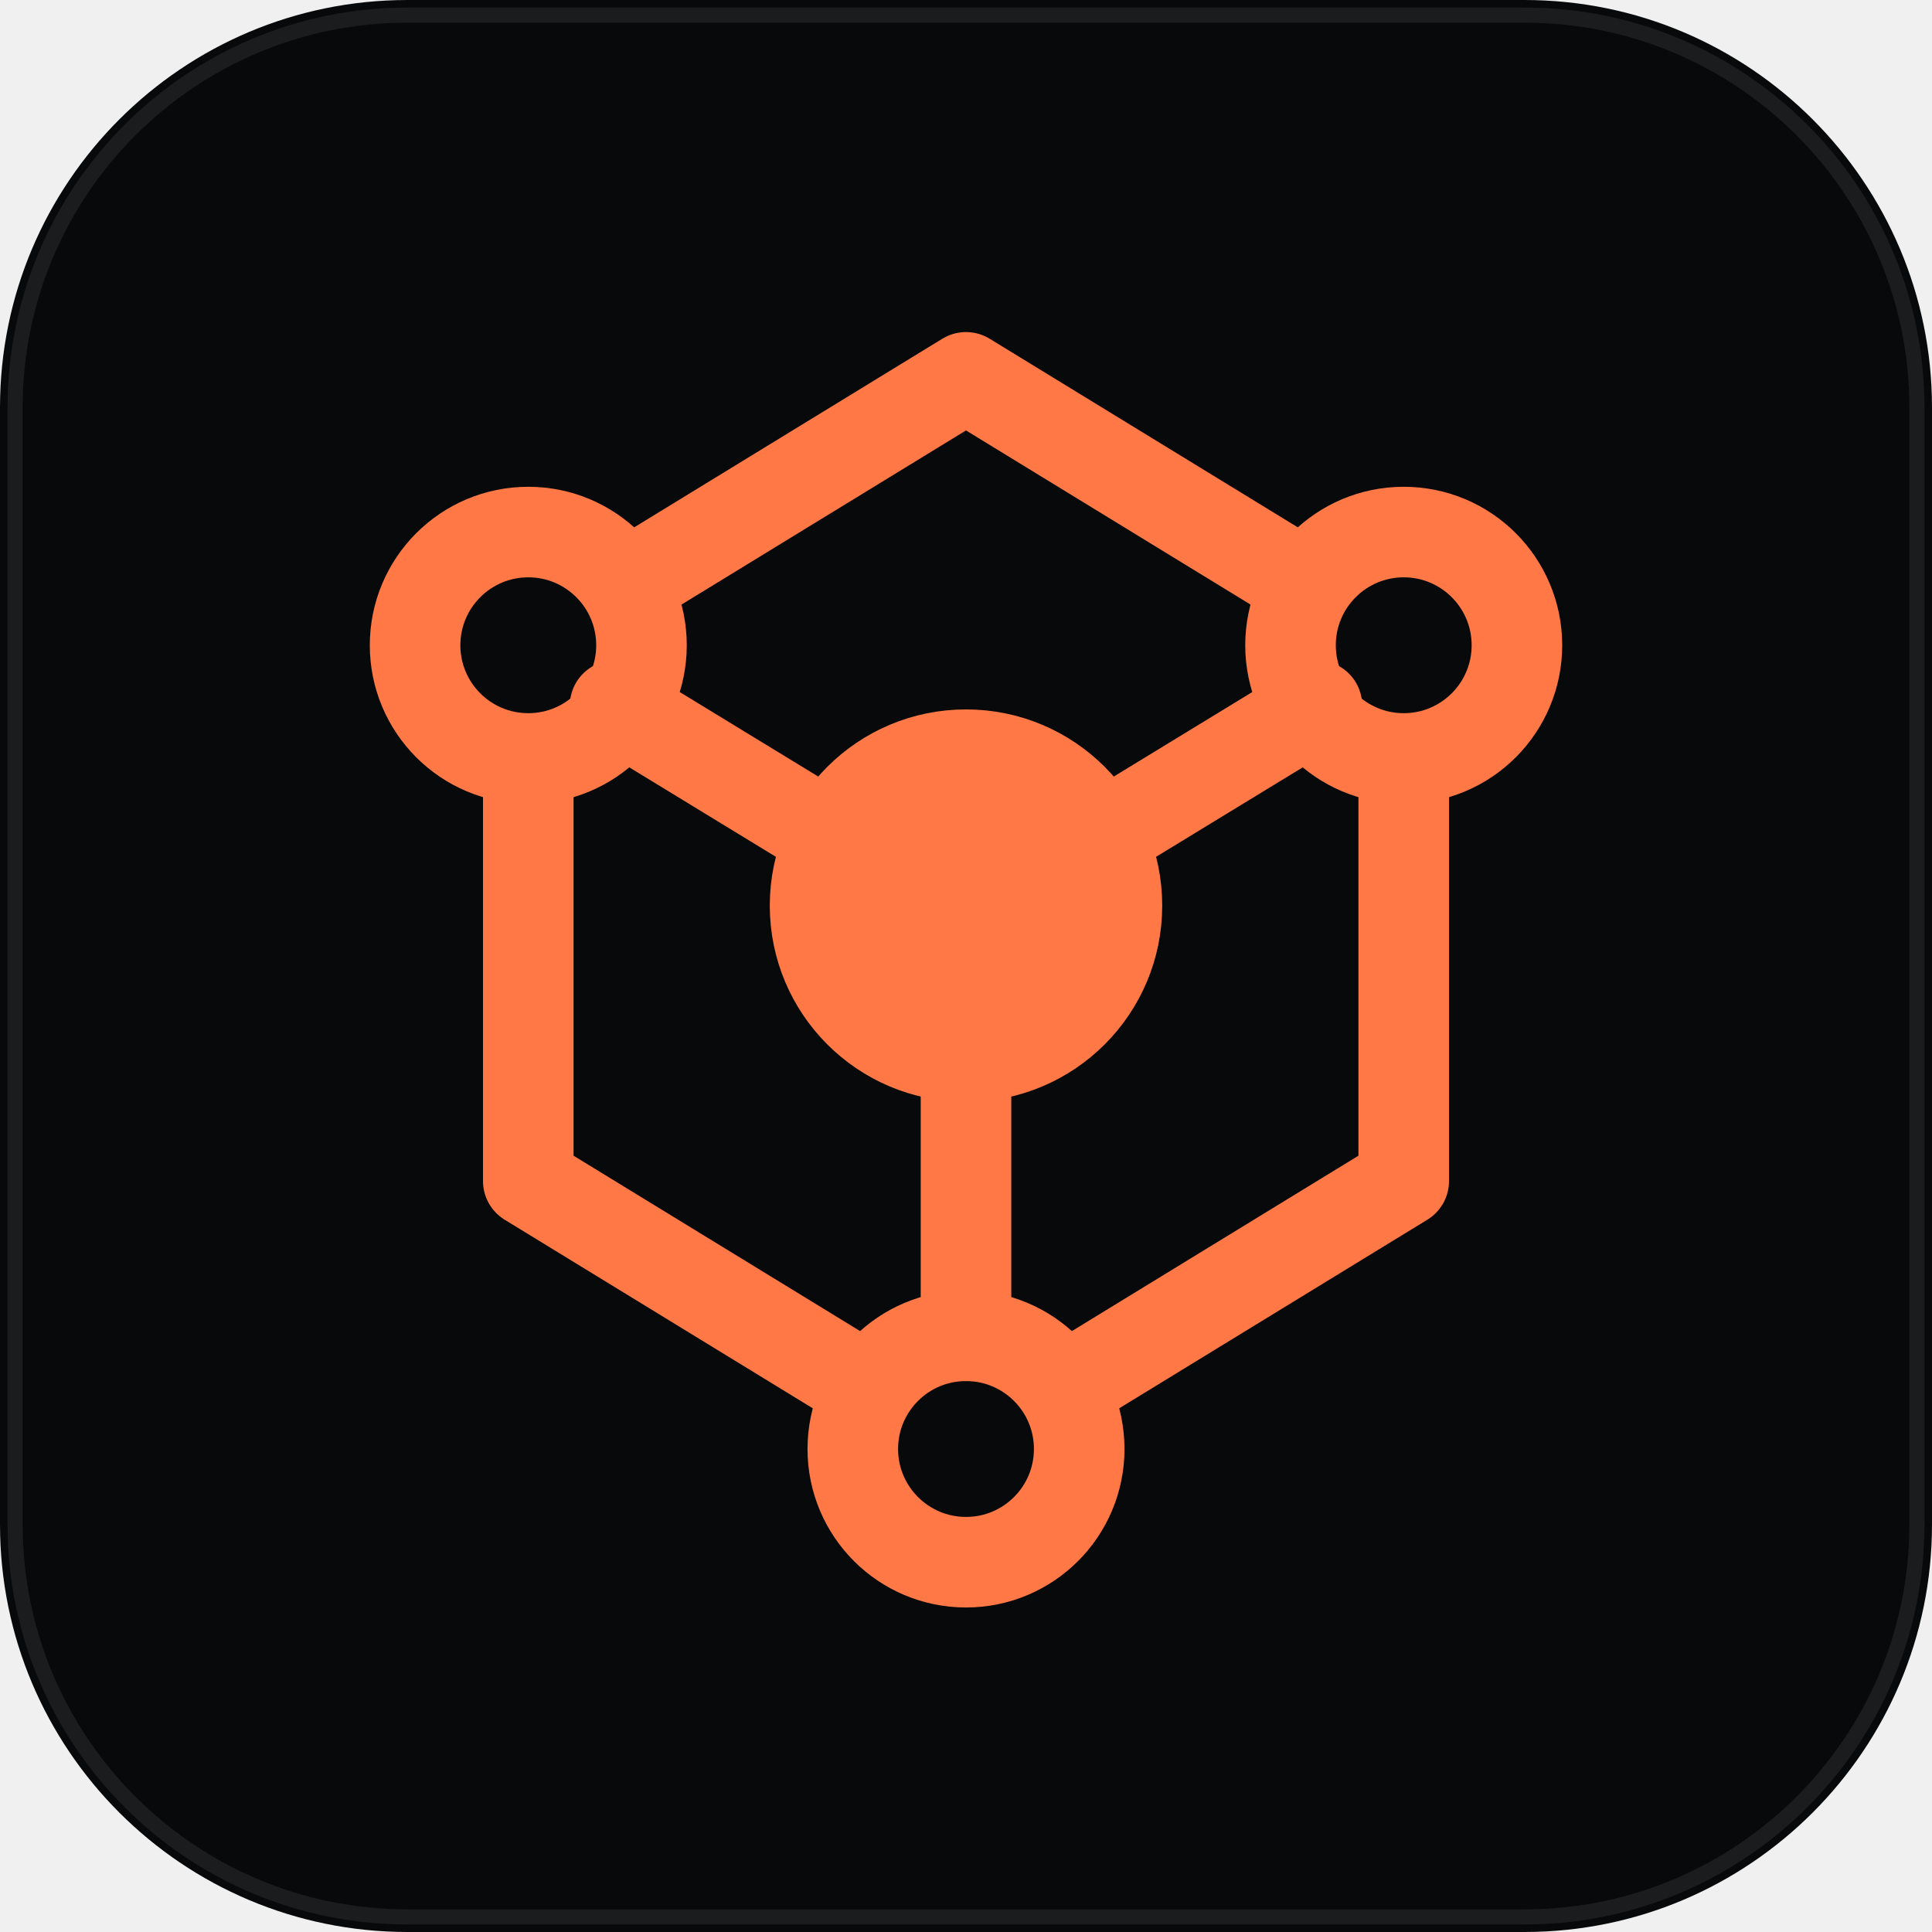
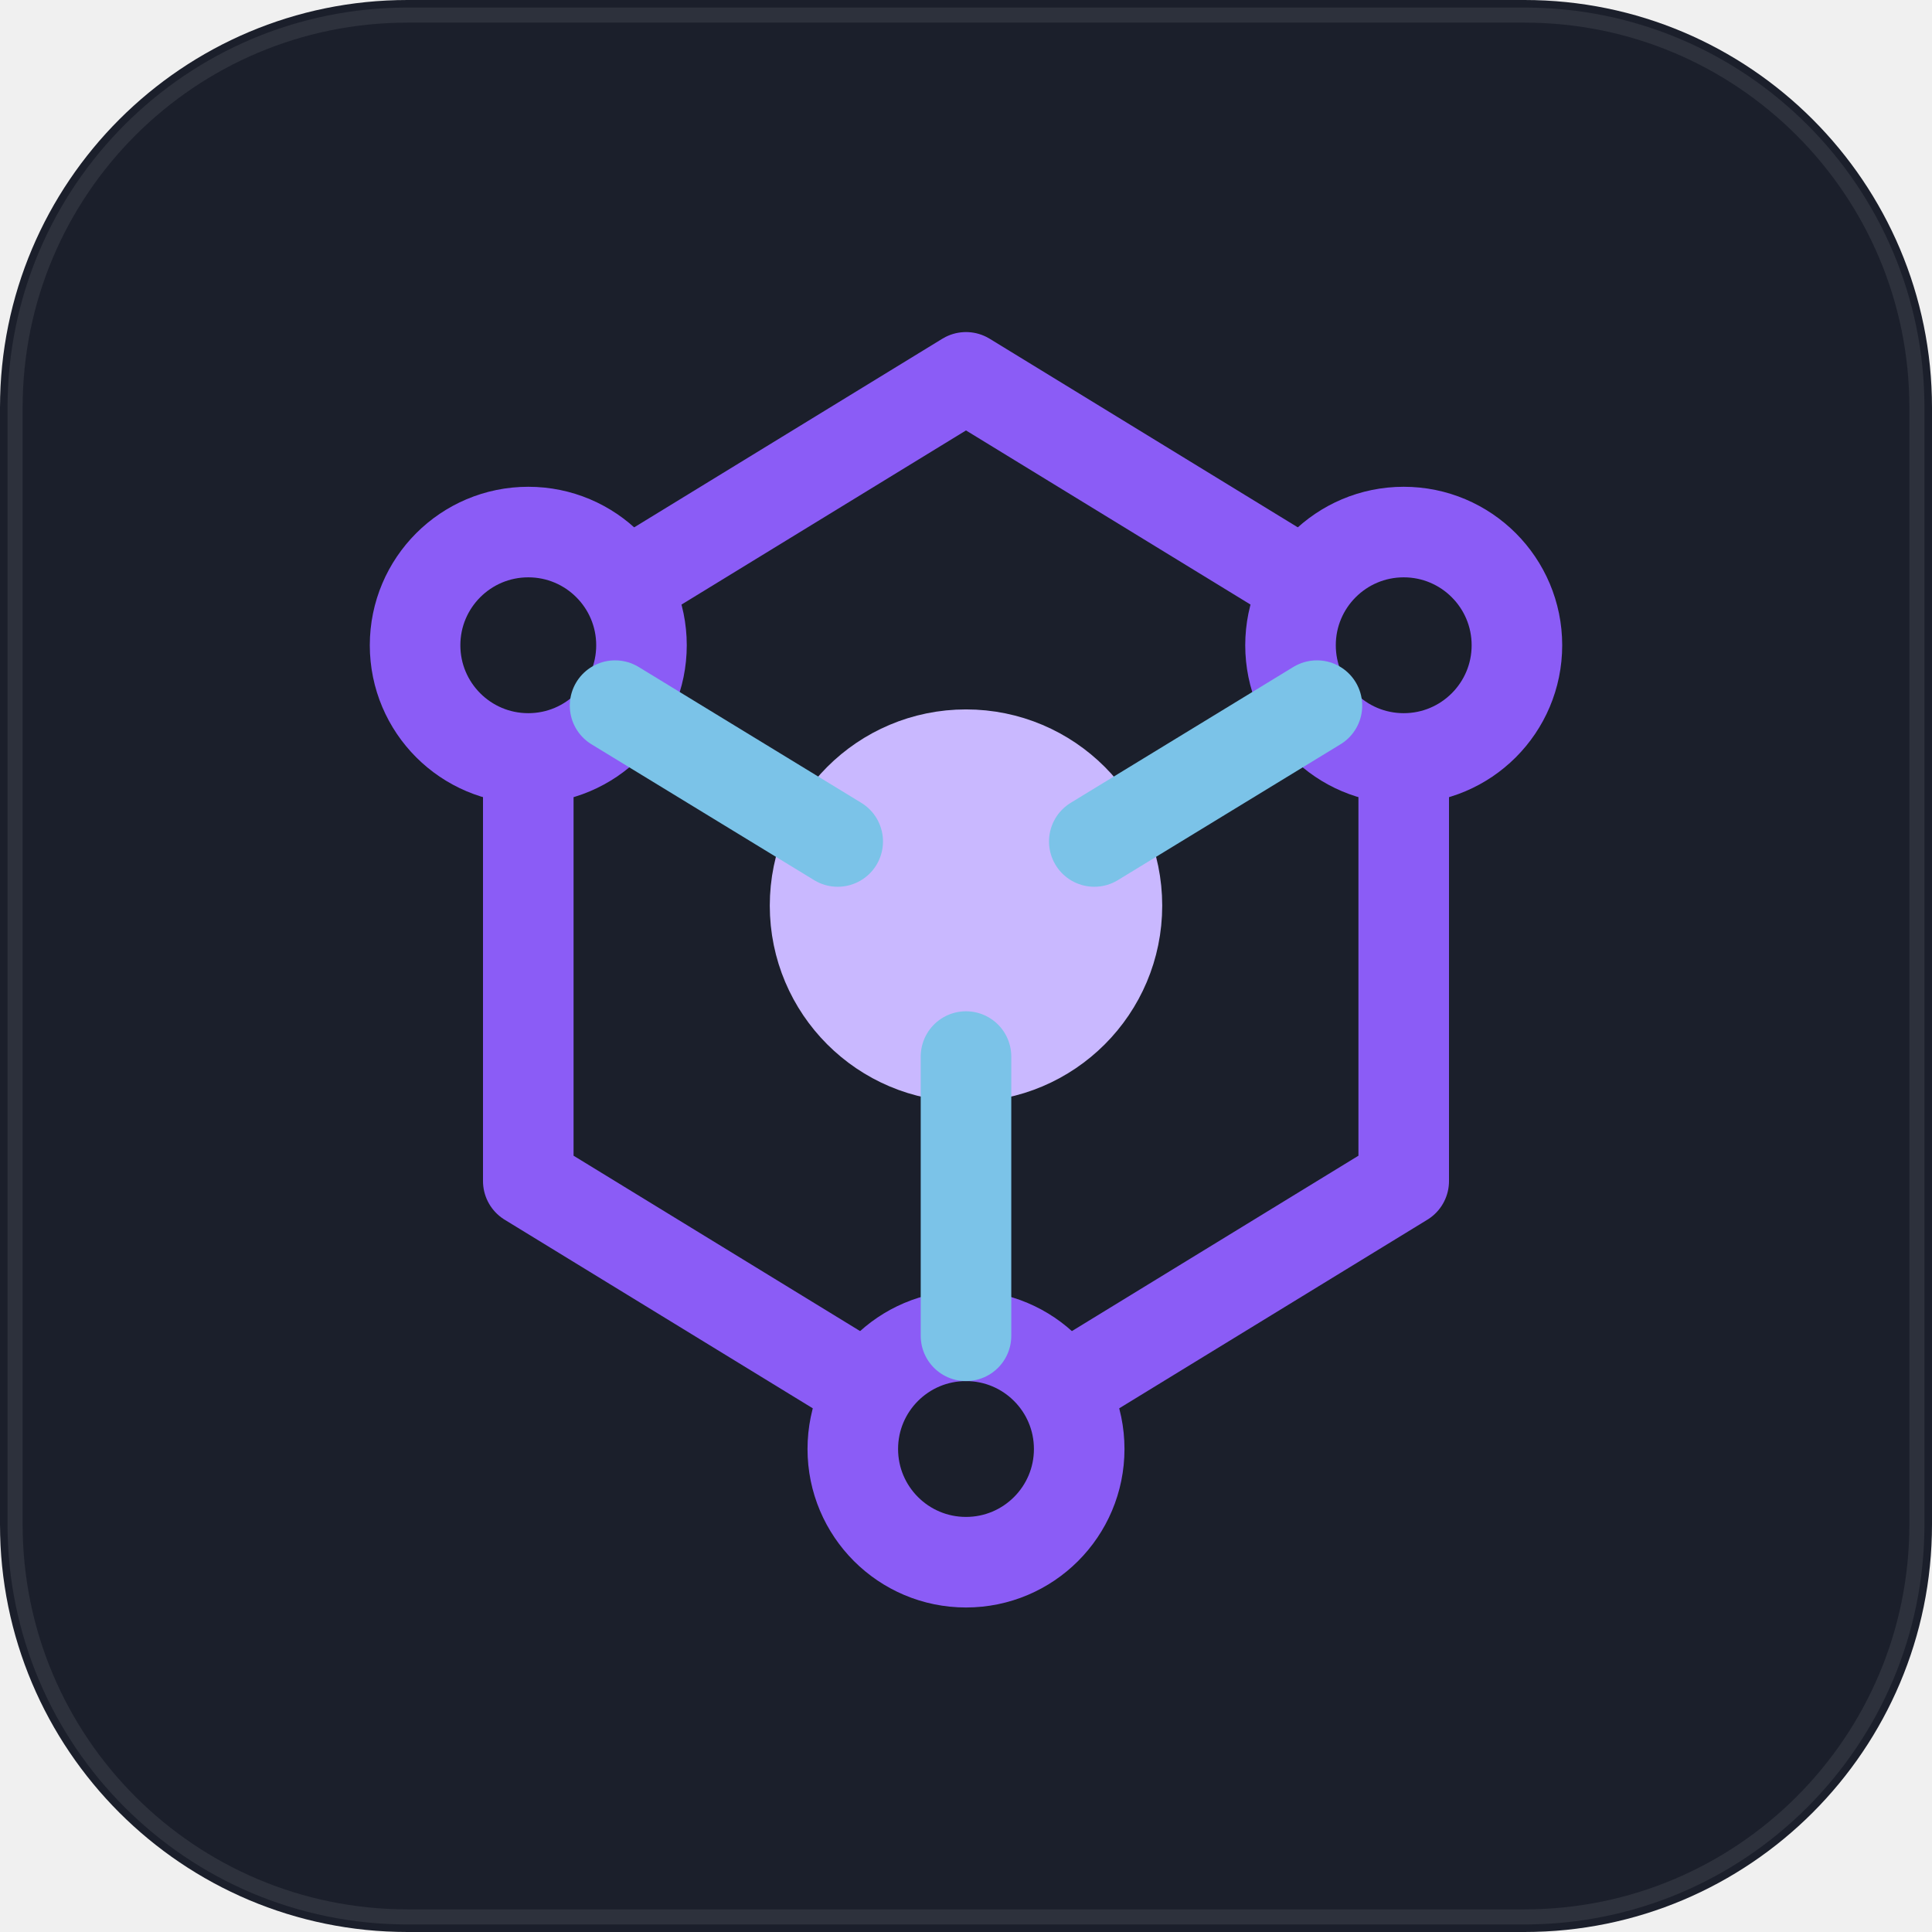
<svg xmlns="http://www.w3.org/2000/svg" viewBox="0 0 128 128" role="img" aria-labelledby="title desc">
-   <rect width="128" height="128" rx="27" fill="#07090a" />
+   <rect width="128" height="128" rx="27" fill="#1B1F2B" />
  <rect x="1" y="1" width="126" height="126" rx="26" fill="none" stroke="#ffffff" stroke-opacity=".08" />
-   <g fill="none" stroke="#ff7845" stroke-width="6" stroke-linecap="round" stroke-linejoin="round">
+   <g fill="none" stroke="#8B5CF6" stroke-width="6" stroke-linecap="round" stroke-linejoin="round">
    <path d="M35 42.75 64 25l29 17.75v35.5L64 96 35 78.25z" />
-     <circle cx="35" cy="42.75" r="7.5" fill="#07090a" />
-     <circle cx="93" cy="42.75" r="7.5" fill="#07090a" />
-     <circle cx="64" cy="96" r="7.5" fill="#07090a" />
-     <circle cx="64" cy="60" r="10" fill="#ff7845" />
-     <path d="m40.75 46.75 14.75 9M87.25 46.75l-14.75 9M64 70v18.5" />
+     <circle cx="35" cy="42.75" r="7.5" fill="#1B1F2B" />
+     <circle cx="93" cy="42.75" r="7.5" fill="#1B1F2B" />
+     <circle cx="64" cy="96" r="7.5" fill="#1B1F2B" />
+     <circle cx="64" cy="60" r="10" fill="#C9B8FF" stroke="#C9B8FF" />
+     <path d="m40.75 46.75 14.75 9M87.25 46.75l-14.75 9M64 70v18.5" stroke="#7BC3E8" />
  </g>
</svg>
